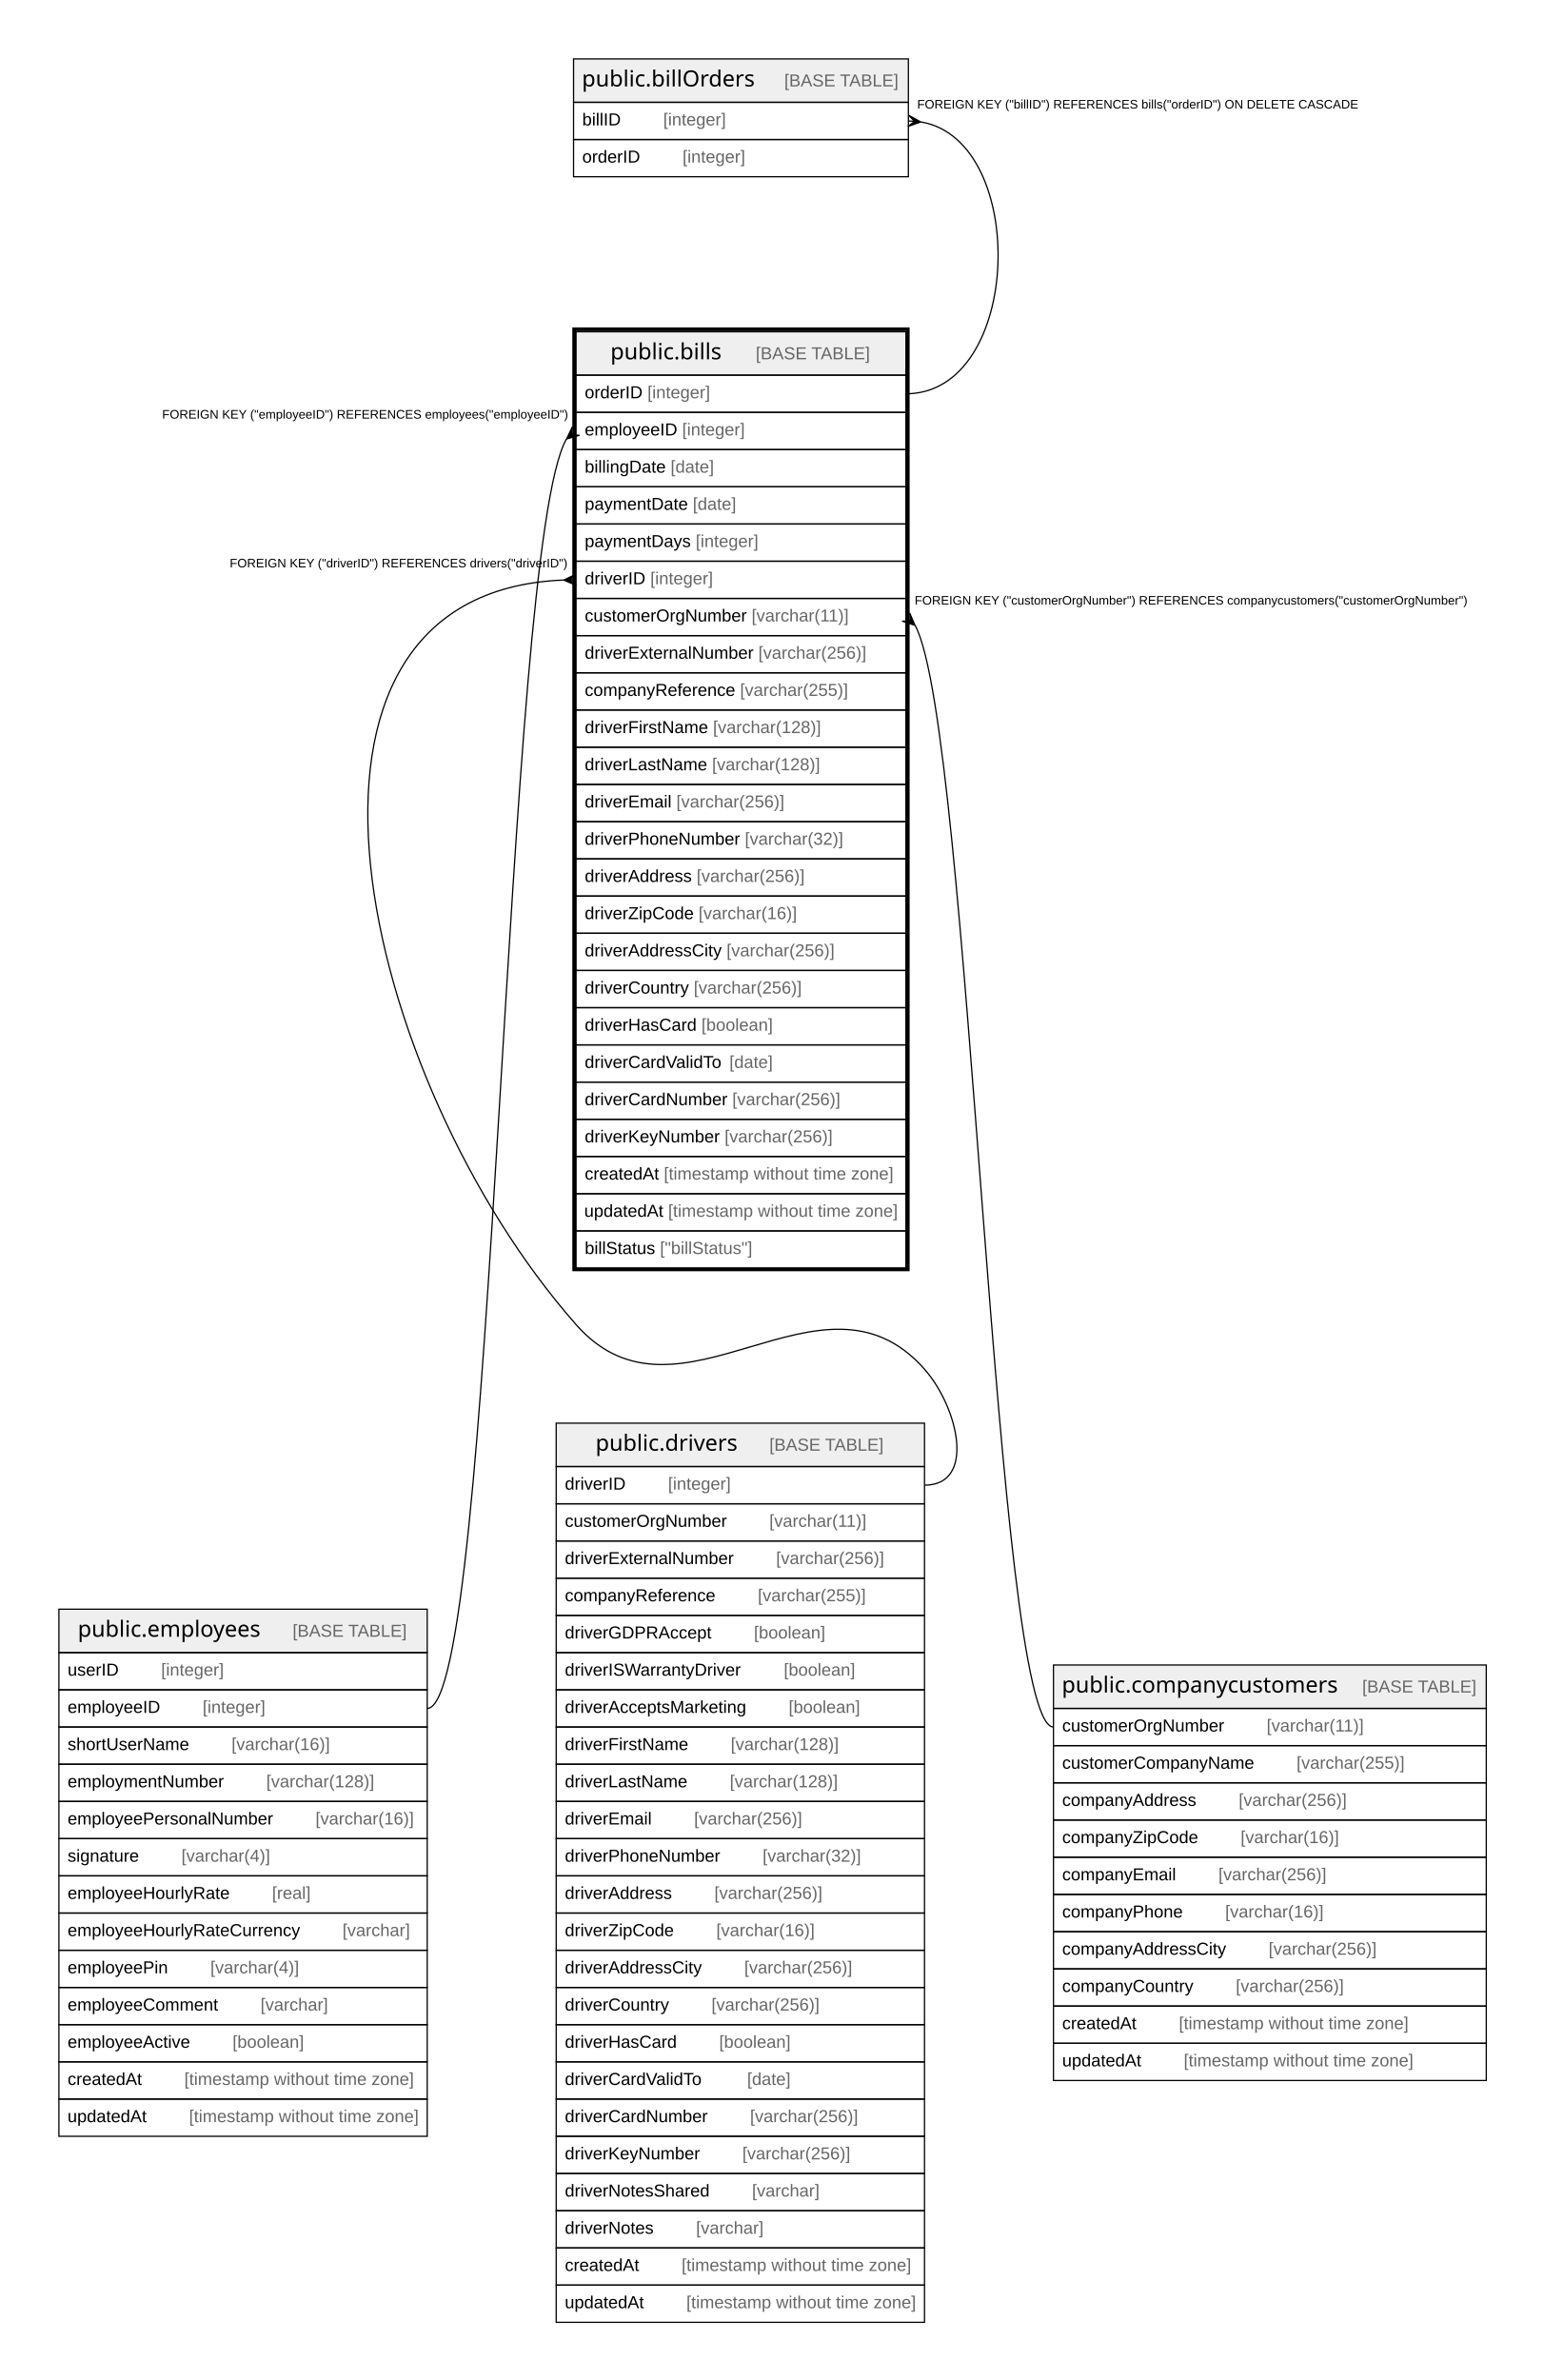
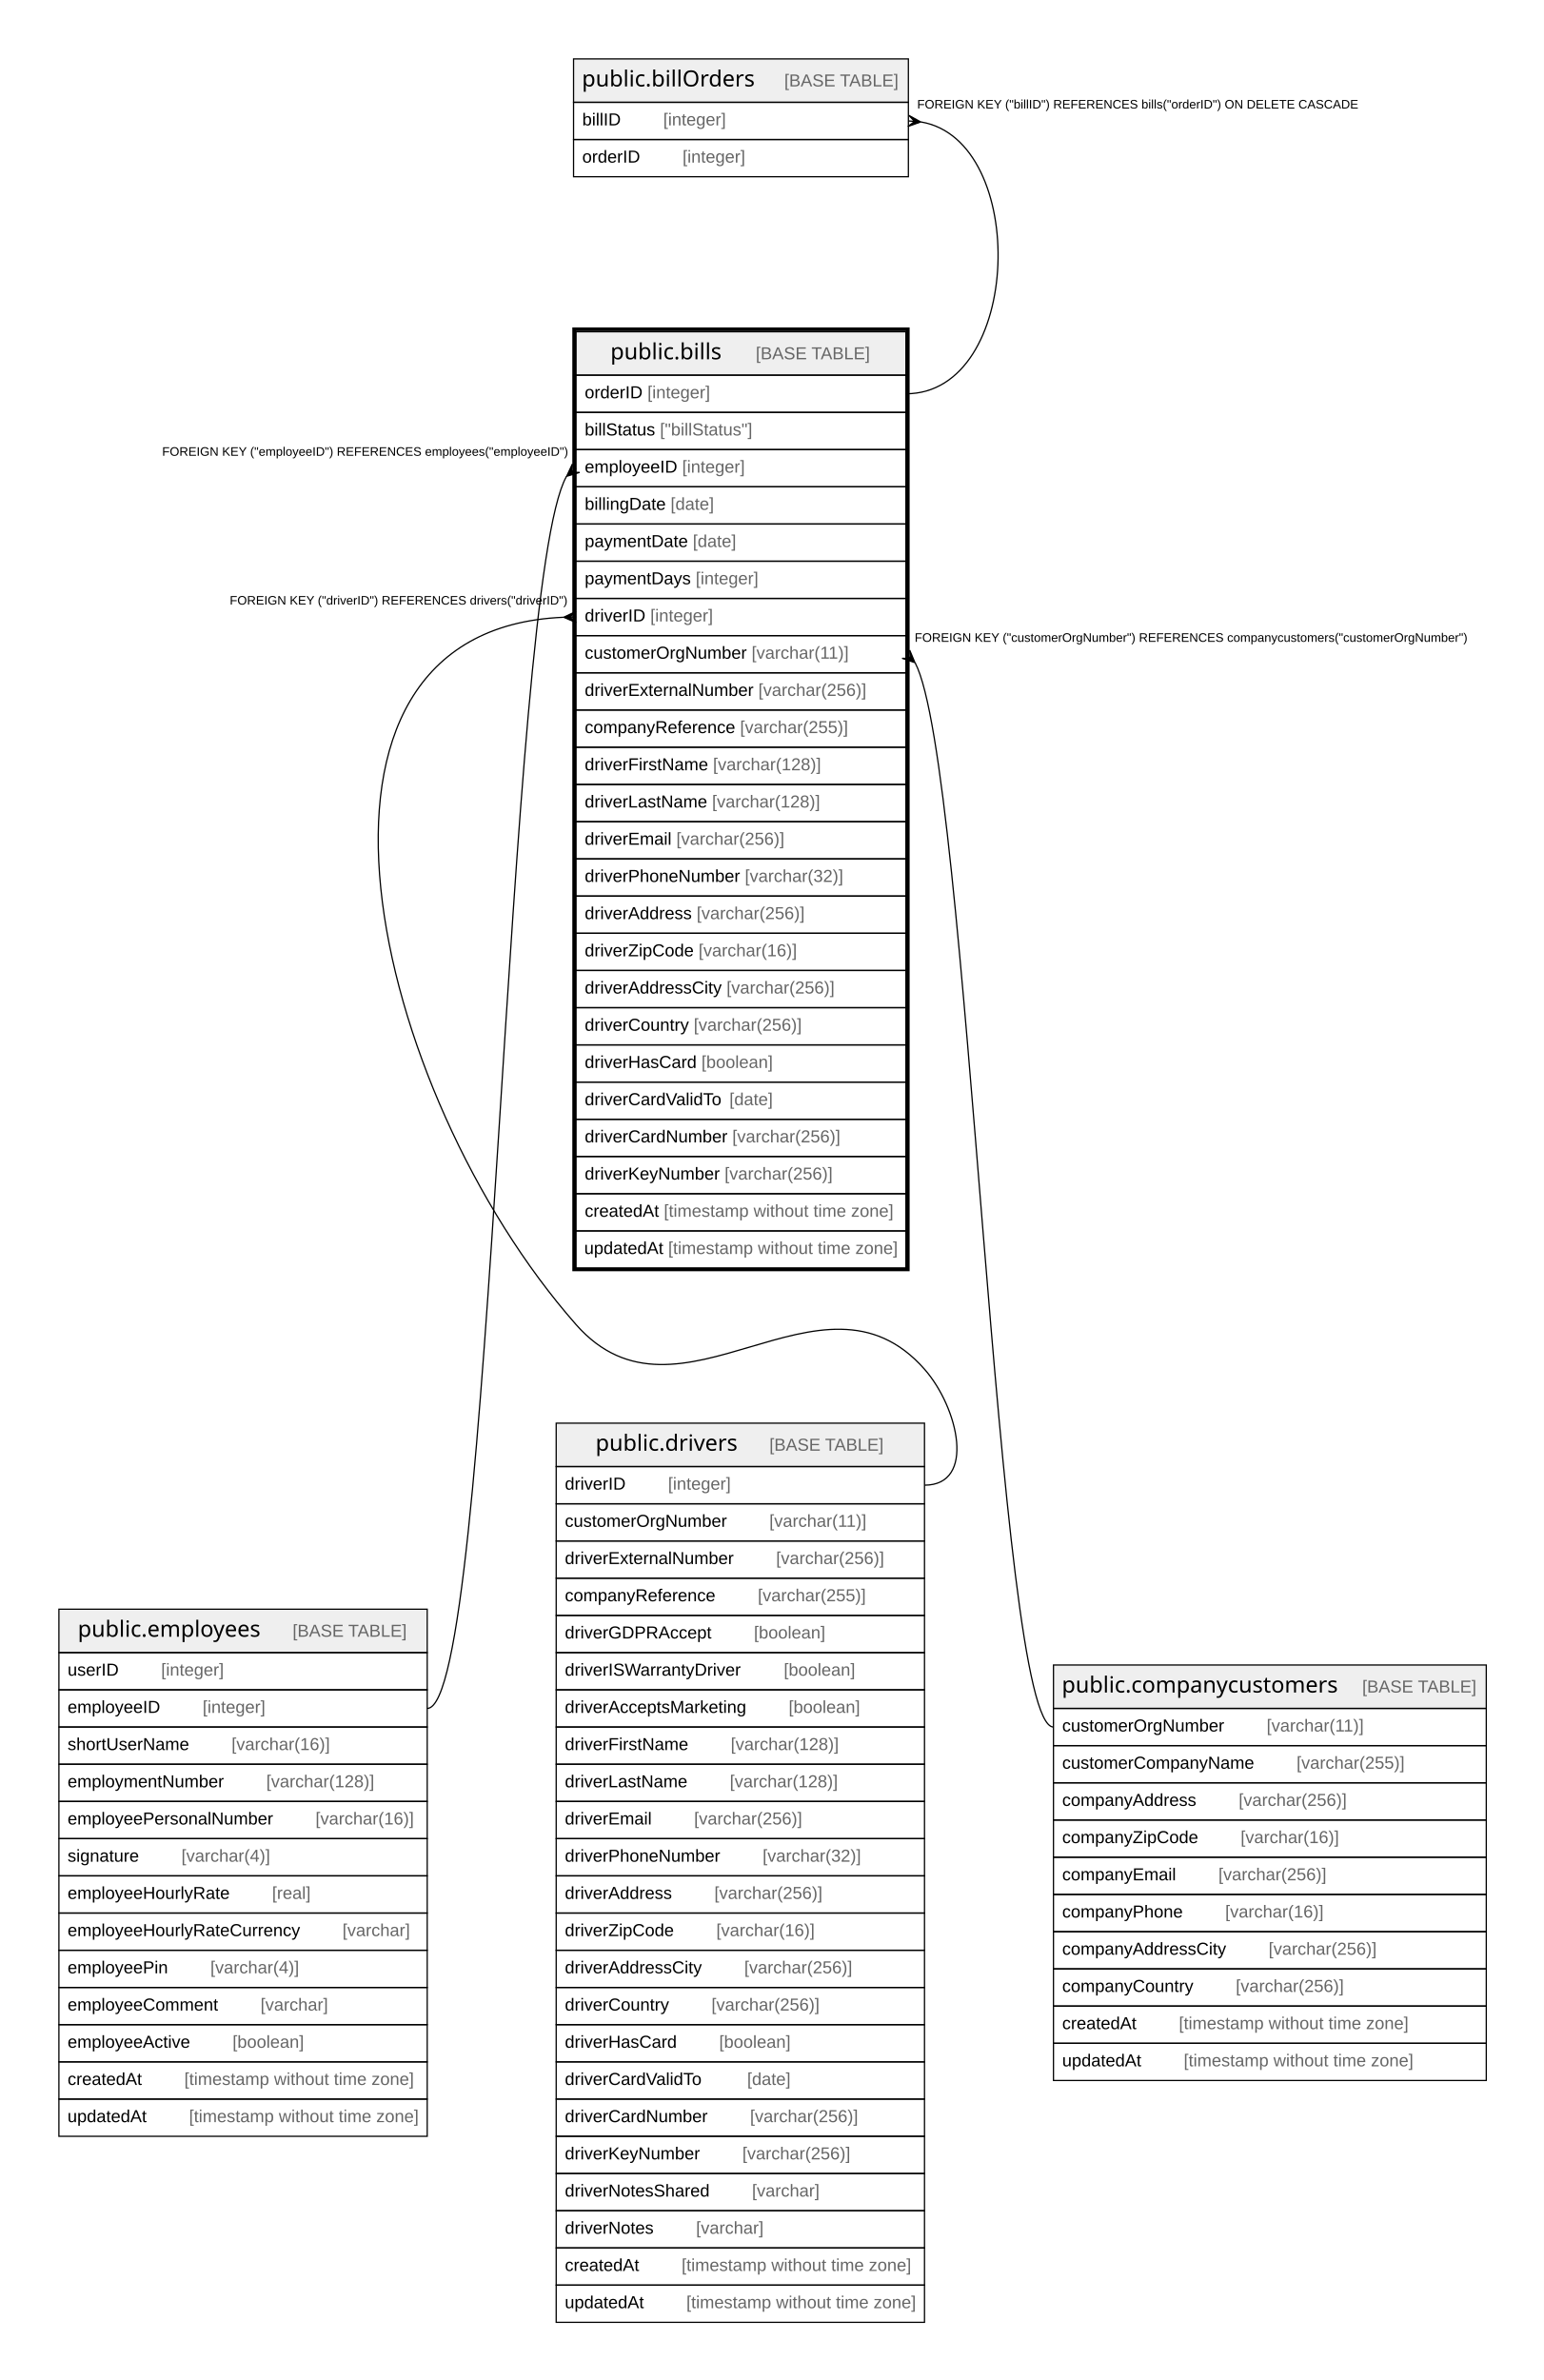
<svg xmlns="http://www.w3.org/2000/svg" width="1245pt" height="1919pt" viewBox="0.00 0.00 1245.00 1919.00">
  <g id="graph0" class="graph" transform="scale(1 1) rotate(0) translate(4 1915)">
    <polygon fill="#ffffff" stroke="transparent" points="-4,4 -4,-1915 1241,-1915 1241,4 -4,4" />
    <g id="node1" class="node">
      <polygon fill="#efefef" stroke="transparent" points="460.5,-1612.5 460.5,-1647.5 726.5,-1647.5 726.5,-1612.5 460.5,-1612.5" />
      <polygon fill="none" stroke="#000000" points="460.5,-1612.5 460.5,-1647.5 726.5,-1647.5 726.5,-1612.5 460.5,-1612.5" />
      <text text-anchor="start" x="488.217" y="-1625.3" font-family="Arial Bold" font-size="18.00" fill="#000000">public.bills</text>
      <text text-anchor="start" x="571.215" y="-1625.3" font-family="Arial" font-size="14.00" fill="#000000">    </text>
      <text text-anchor="start" x="605.42" y="-1625.3" font-family="Arial" font-size="14.00" fill="#666666">[BASE TABLE]</text>
      <polygon fill="none" stroke="#000000" points="460.5,-1582.5 460.5,-1612.5 726.5,-1612.5 726.5,-1582.5 460.5,-1582.5" />
      <text text-anchor="start" x="467.5" y="-1593.9" font-family="Arial" font-size="14.00" fill="#000000">orderID </text>
      <text text-anchor="start" x="518.057" y="-1593.9" font-family="Arial" font-size="14.00" fill="#666666">[integer]</text>
      <polygon fill="none" stroke="#000000" points="460.5,-1552.5 460.5,-1582.5 726.5,-1582.5 726.5,-1552.5 460.5,-1552.5" />
-       <text text-anchor="start" x="467.5" y="-1563.9" font-family="Arial" font-size="14.00" fill="#000000">employeeID </text>
-       <text text-anchor="start" x="546.068" y="-1563.9" font-family="Arial" font-size="14.00" fill="#666666">[integer]</text>
+       <text text-anchor="start" x="467.5" y="-1563.9" font-family="Arial" font-size="14.00" fill="#000000">billStatus </text>
+       <text text-anchor="start" x="528.176" y="-1563.9" font-family="Arial" font-size="14.00" fill="#666666">["billStatus"]</text>
      <polygon fill="none" stroke="#000000" points="460.5,-1522.5 460.5,-1552.5 726.5,-1552.5 726.5,-1522.5 460.5,-1522.5" />
-       <text text-anchor="start" x="467.5" y="-1533.9" font-family="Arial" font-size="14.00" fill="#000000">billingDate </text>
-       <text text-anchor="start" x="536.727" y="-1533.9" font-family="Arial" font-size="14.00" fill="#666666">[date]</text>
+       <text text-anchor="start" x="467.5" y="-1533.9" font-family="Arial" font-size="14.00" fill="#000000">employeeID </text>
+       <text text-anchor="start" x="546.068" y="-1533.9" font-family="Arial" font-size="14.00" fill="#666666">[integer]</text>
      <polygon fill="none" stroke="#000000" points="460.5,-1492.5 460.5,-1522.5 726.5,-1522.5 726.5,-1492.5 460.5,-1492.5" />
-       <text text-anchor="start" x="467.5" y="-1503.9" font-family="Arial" font-size="14.00" fill="#000000">paymentDate </text>
-       <text text-anchor="start" x="554.635" y="-1503.9" font-family="Arial" font-size="14.00" fill="#666666">[date]</text>
+       <text text-anchor="start" x="467.5" y="-1503.9" font-family="Arial" font-size="14.00" fill="#000000">billingDate </text>
+       <text text-anchor="start" x="536.727" y="-1503.9" font-family="Arial" font-size="14.00" fill="#666666">[date]</text>
      <polygon fill="none" stroke="#000000" points="460.5,-1462.5 460.5,-1492.5 726.5,-1492.5 726.5,-1462.5 460.5,-1462.5" />
-       <text text-anchor="start" x="467.5" y="-1473.9" font-family="Arial" font-size="14.00" fill="#000000">paymentDays </text>
-       <text text-anchor="start" x="556.961" y="-1473.9" font-family="Arial" font-size="14.00" fill="#666666">[integer]</text>
+       <text text-anchor="start" x="467.5" y="-1473.9" font-family="Arial" font-size="14.00" fill="#000000">paymentDate </text>
+       <text text-anchor="start" x="554.635" y="-1473.9" font-family="Arial" font-size="14.00" fill="#666666">[date]</text>
      <polygon fill="none" stroke="#000000" points="460.5,-1432.5 460.5,-1462.5 726.5,-1462.5 726.5,-1432.5 460.5,-1432.5" />
-       <text text-anchor="start" x="467.5" y="-1443.9" font-family="Arial" font-size="14.00" fill="#000000">driverID </text>
-       <text text-anchor="start" x="520.381" y="-1443.9" font-family="Arial" font-size="14.00" fill="#666666">[integer]</text>
+       <text text-anchor="start" x="467.5" y="-1443.9" font-family="Arial" font-size="14.00" fill="#000000">paymentDays </text>
+       <text text-anchor="start" x="556.961" y="-1443.9" font-family="Arial" font-size="14.00" fill="#666666">[integer]</text>
      <polygon fill="none" stroke="#000000" points="460.5,-1402.5 460.5,-1432.5 726.5,-1432.5 726.5,-1402.5 460.5,-1402.5" />
-       <text text-anchor="start" x="467.5" y="-1413.9" font-family="Arial" font-size="14.00" fill="#000000">customerOrgNumber </text>
-       <text text-anchor="start" x="602.06" y="-1413.9" font-family="Arial" font-size="14.00" fill="#666666">[varchar(11)]</text>
+       <text text-anchor="start" x="467.5" y="-1413.9" font-family="Arial" font-size="14.00" fill="#000000">driverID </text>
+       <text text-anchor="start" x="520.381" y="-1413.9" font-family="Arial" font-size="14.00" fill="#666666">[integer]</text>
      <polygon fill="none" stroke="#000000" points="460.5,-1372.5 460.5,-1402.5 726.5,-1402.5 726.5,-1372.5 460.5,-1372.5" />
-       <text text-anchor="start" x="467.5" y="-1383.9" font-family="Arial" font-size="14.00" fill="#000000">driverExternalNumber </text>
-       <text text-anchor="start" x="607.501" y="-1383.9" font-family="Arial" font-size="14.00" fill="#666666">[varchar(256)]</text>
+       <text text-anchor="start" x="467.5" y="-1383.9" font-family="Arial" font-size="14.00" fill="#000000">customerOrgNumber </text>
+       <text text-anchor="start" x="602.06" y="-1383.9" font-family="Arial" font-size="14.00" fill="#666666">[varchar(11)]</text>
      <polygon fill="none" stroke="#000000" points="460.5,-1342.5 460.5,-1372.5 726.5,-1372.5 726.5,-1342.5 460.5,-1342.5" />
-       <text text-anchor="start" x="467.5" y="-1353.9" font-family="Arial" font-size="14.00" fill="#000000">companyReference </text>
-       <text text-anchor="start" x="592.752" y="-1353.9" font-family="Arial" font-size="14.00" fill="#666666">[varchar(255)]</text>
+       <text text-anchor="start" x="467.5" y="-1353.9" font-family="Arial" font-size="14.00" fill="#000000">driverExternalNumber </text>
+       <text text-anchor="start" x="607.501" y="-1353.9" font-family="Arial" font-size="14.00" fill="#666666">[varchar(256)]</text>
      <polygon fill="none" stroke="#000000" points="460.5,-1312.5 460.5,-1342.5 726.5,-1342.5 726.5,-1312.5 460.5,-1312.5" />
-       <text text-anchor="start" x="467.5" y="-1323.9" font-family="Arial" font-size="14.00" fill="#000000">driverFirstName </text>
-       <text text-anchor="start" x="570.926" y="-1323.9" font-family="Arial" font-size="14.00" fill="#666666">[varchar(128)]</text>
+       <text text-anchor="start" x="467.5" y="-1323.9" font-family="Arial" font-size="14.00" fill="#000000">companyReference </text>
+       <text text-anchor="start" x="592.752" y="-1323.9" font-family="Arial" font-size="14.00" fill="#666666">[varchar(255)]</text>
      <polygon fill="none" stroke="#000000" points="460.5,-1282.5 460.5,-1312.5 726.5,-1312.5 726.5,-1282.5 460.5,-1282.5" />
-       <text text-anchor="start" x="467.5" y="-1293.9" font-family="Arial" font-size="14.00" fill="#000000">driverLastName </text>
-       <text text-anchor="start" x="570.172" y="-1293.9" font-family="Arial" font-size="14.00" fill="#666666">[varchar(128)]</text>
+       <text text-anchor="start" x="467.5" y="-1293.9" font-family="Arial" font-size="14.00" fill="#000000">driverFirstName </text>
+       <text text-anchor="start" x="570.926" y="-1293.9" font-family="Arial" font-size="14.00" fill="#666666">[varchar(128)]</text>
      <polygon fill="none" stroke="#000000" points="460.5,-1252.5 460.5,-1282.5 726.5,-1282.5 726.5,-1252.5 460.5,-1252.5" />
-       <text text-anchor="start" x="467.5" y="-1263.9" font-family="Arial" font-size="14.00" fill="#000000">driverEmail </text>
-       <text text-anchor="start" x="541.377" y="-1263.9" font-family="Arial" font-size="14.00" fill="#666666">[varchar(256)]</text>
+       <text text-anchor="start" x="467.5" y="-1263.9" font-family="Arial" font-size="14.00" fill="#000000">driverLastName </text>
+       <text text-anchor="start" x="570.172" y="-1263.9" font-family="Arial" font-size="14.00" fill="#666666">[varchar(128)]</text>
      <polygon fill="none" stroke="#000000" points="460.5,-1222.5 460.5,-1252.5 726.5,-1252.5 726.5,-1222.5 460.5,-1222.5" />
-       <text text-anchor="start" x="467.5" y="-1233.9" font-family="Arial" font-size="14.00" fill="#000000">driverPhoneNumber </text>
-       <text text-anchor="start" x="596.626" y="-1233.9" font-family="Arial" font-size="14.00" fill="#666666">[varchar(32)]</text>
+       <text text-anchor="start" x="467.5" y="-1233.9" font-family="Arial" font-size="14.00" fill="#000000">driverEmail </text>
+       <text text-anchor="start" x="541.377" y="-1233.9" font-family="Arial" font-size="14.00" fill="#666666">[varchar(256)]</text>
      <polygon fill="none" stroke="#000000" points="460.5,-1192.5 460.5,-1222.5 726.5,-1222.5 726.5,-1192.5 460.5,-1192.5" />
-       <text text-anchor="start" x="467.5" y="-1203.9" font-family="Arial" font-size="14.00" fill="#000000">driverAddress </text>
-       <text text-anchor="start" x="557.729" y="-1203.9" font-family="Arial" font-size="14.00" fill="#666666">[varchar(256)]</text>
+       <text text-anchor="start" x="467.5" y="-1203.9" font-family="Arial" font-size="14.00" fill="#000000">driverPhoneNumber </text>
+       <text text-anchor="start" x="596.626" y="-1203.9" font-family="Arial" font-size="14.00" fill="#666666">[varchar(32)]</text>
      <polygon fill="none" stroke="#000000" points="460.5,-1162.5 460.5,-1192.5 726.5,-1192.5 726.5,-1162.5 460.5,-1162.5" />
-       <text text-anchor="start" x="467.5" y="-1173.9" font-family="Arial" font-size="14.00" fill="#000000">driverZipCode </text>
-       <text text-anchor="start" x="559.28" y="-1173.9" font-family="Arial" font-size="14.00" fill="#666666">[varchar(16)]</text>
+       <text text-anchor="start" x="467.5" y="-1173.9" font-family="Arial" font-size="14.00" fill="#000000">driverAddress </text>
+       <text text-anchor="start" x="557.729" y="-1173.9" font-family="Arial" font-size="14.00" fill="#666666">[varchar(256)]</text>
      <polygon fill="none" stroke="#000000" points="460.5,-1132.5 460.5,-1162.5 726.5,-1162.5 726.5,-1132.5 460.5,-1132.5" />
-       <text text-anchor="start" x="467.5" y="-1143.9" font-family="Arial" font-size="14.00" fill="#000000">driverAddressCity </text>
-       <text text-anchor="start" x="581.832" y="-1143.9" font-family="Arial" font-size="14.00" fill="#666666">[varchar(256)]</text>
+       <text text-anchor="start" x="467.5" y="-1143.9" font-family="Arial" font-size="14.00" fill="#000000">driverZipCode </text>
+       <text text-anchor="start" x="559.28" y="-1143.9" font-family="Arial" font-size="14.00" fill="#666666">[varchar(16)]</text>
      <polygon fill="none" stroke="#000000" points="460.5,-1102.5 460.5,-1132.5 726.5,-1132.5 726.5,-1102.5 460.5,-1102.5" />
-       <text text-anchor="start" x="467.5" y="-1113.9" font-family="Arial" font-size="14.00" fill="#000000">driverCountry </text>
-       <text text-anchor="start" x="555.389" y="-1113.9" font-family="Arial" font-size="14.00" fill="#666666">[varchar(256)]</text>
+       <text text-anchor="start" x="467.5" y="-1113.9" font-family="Arial" font-size="14.00" fill="#000000">driverAddressCity </text>
+       <text text-anchor="start" x="581.832" y="-1113.9" font-family="Arial" font-size="14.00" fill="#666666">[varchar(256)]</text>
      <polygon fill="none" stroke="#000000" points="460.5,-1072.5 460.5,-1102.5 726.5,-1102.5 726.5,-1072.5 460.5,-1072.5" />
-       <text text-anchor="start" x="467.5" y="-1083.9" font-family="Arial" font-size="14.00" fill="#000000">driverHasCard </text>
-       <text text-anchor="start" x="561.605" y="-1083.9" font-family="Arial" font-size="14.00" fill="#666666">[boolean]</text>
+       <text text-anchor="start" x="467.5" y="-1083.9" font-family="Arial" font-size="14.00" fill="#000000">driverCountry </text>
+       <text text-anchor="start" x="555.389" y="-1083.9" font-family="Arial" font-size="14.00" fill="#666666">[varchar(256)]</text>
      <polygon fill="none" stroke="#000000" points="460.5,-1042.5 460.5,-1072.5 726.5,-1072.5 726.5,-1042.5 460.5,-1042.5" />
-       <text text-anchor="start" x="467.5" y="-1053.9" font-family="Arial" font-size="14.00" fill="#000000">driverCardValidTo </text>
-       <text text-anchor="start" x="584.166" y="-1053.9" font-family="Arial" font-size="14.00" fill="#666666">[date]</text>
+       <text text-anchor="start" x="467.5" y="-1053.9" font-family="Arial" font-size="14.00" fill="#000000">driverHasCard </text>
+       <text text-anchor="start" x="561.605" y="-1053.9" font-family="Arial" font-size="14.00" fill="#666666">[boolean]</text>
      <polygon fill="none" stroke="#000000" points="460.5,-1012.5 460.5,-1042.5 726.5,-1042.5 726.5,-1012.5 460.5,-1012.5" />
-       <text text-anchor="start" x="467.5" y="-1023.9" font-family="Arial" font-size="14.00" fill="#000000">driverCardNumber </text>
-       <text text-anchor="start" x="586.492" y="-1023.9" font-family="Arial" font-size="14.00" fill="#666666">[varchar(256)]</text>
+       <text text-anchor="start" x="467.5" y="-1023.9" font-family="Arial" font-size="14.00" fill="#000000">driverCardValidTo </text>
+       <text text-anchor="start" x="584.166" y="-1023.9" font-family="Arial" font-size="14.00" fill="#666666">[date]</text>
      <polygon fill="none" stroke="#000000" points="460.5,-982.5 460.5,-1012.5 726.5,-1012.5 726.5,-982.5 460.5,-982.5" />
-       <text text-anchor="start" x="467.5" y="-993.9" font-family="Arial" font-size="14.00" fill="#000000">driverKeyNumber </text>
-       <text text-anchor="start" x="580.278" y="-993.9" font-family="Arial" font-size="14.00" fill="#666666">[varchar(256)]</text>
+       <text text-anchor="start" x="467.5" y="-993.9" font-family="Arial" font-size="14.00" fill="#000000">driverCardNumber </text>
+       <text text-anchor="start" x="586.492" y="-993.9" font-family="Arial" font-size="14.00" fill="#666666">[varchar(256)]</text>
      <polygon fill="none" stroke="#000000" points="460.5,-952.5 460.5,-982.5 726.5,-982.5 726.5,-952.5 460.5,-952.5" />
-       <text text-anchor="start" x="467.5" y="-963.9" font-family="Arial" font-size="14.00" fill="#000000">createdAt </text>
-       <text text-anchor="start" x="531.299" y="-963.9" font-family="Arial" font-size="14.00" fill="#666666">[timestamp without time zone]</text>
+       <text text-anchor="start" x="467.5" y="-963.9" font-family="Arial" font-size="14.00" fill="#000000">driverKeyNumber </text>
+       <text text-anchor="start" x="580.278" y="-963.9" font-family="Arial" font-size="14.00" fill="#666666">[varchar(256)]</text>
      <polygon fill="none" stroke="#000000" points="460.5,-922.5 460.5,-952.5 726.5,-952.5 726.5,-922.5 460.5,-922.5" />
-       <text text-anchor="start" x="467.078" y="-933.9" font-family="Arial" font-size="14.00" fill="#000000">updatedAt </text>
-       <text text-anchor="start" x="534.782" y="-933.9" font-family="Arial" font-size="14.00" fill="#666666">[timestamp without time zone]</text>
+       <text text-anchor="start" x="467.5" y="-933.9" font-family="Arial" font-size="14.00" fill="#000000">createdAt </text>
+       <text text-anchor="start" x="531.299" y="-933.9" font-family="Arial" font-size="14.00" fill="#666666">[timestamp without time zone]</text>
      <polygon fill="none" stroke="#000000" points="460.5,-892.5 460.5,-922.5 726.5,-922.5 726.5,-892.5 460.5,-892.5" />
-       <text text-anchor="start" x="467.5" y="-903.9" font-family="Arial" font-size="14.00" fill="#000000">billStatus </text>
-       <text text-anchor="start" x="528.176" y="-903.9" font-family="Arial" font-size="14.00" fill="#666666">["billStatus"]</text>
+       <text text-anchor="start" x="467.078" y="-903.9" font-family="Arial" font-size="14.00" fill="#000000">updatedAt </text>
+       <text text-anchor="start" x="534.782" y="-903.9" font-family="Arial" font-size="14.00" fill="#666666">[timestamp without time zone]</text>
      <polygon fill="none" stroke="#000000" stroke-width="3" points="459,-891.5 459,-1649.5 728,-1649.5 728,-891.5 459,-891.5" />
    </g>
    <g id="node3" class="node">
      <polygon fill="#efefef" stroke="transparent" points="43.5,-582.5 43.5,-617.5 340.5,-617.5 340.5,-582.5 43.5,-582.5" />
      <polygon fill="none" stroke="#000000" points="43.5,-582.5 43.5,-617.5 340.5,-617.5 340.5,-582.5 43.5,-582.5" />
      <text text-anchor="start" x="58.703" y="-595.3" font-family="Arial Bold" font-size="18.00" fill="#000000">public.employees</text>
      <text text-anchor="start" x="197.729" y="-595.3" font-family="Arial" font-size="14.00" fill="#000000">    </text>
      <text text-anchor="start" x="231.934" y="-595.3" font-family="Arial" font-size="14.00" fill="#666666">[BASE TABLE]</text>
      <polygon fill="none" stroke="#000000" points="43.5,-552.5 43.5,-582.5 340.5,-582.5 340.5,-552.5 43.5,-552.5" />
      <text text-anchor="start" x="50.5" y="-563.9" font-family="Arial" font-size="14.00" fill="#000000">userID    </text>
      <text text-anchor="start" x="125.928" y="-563.9" font-family="Arial" font-size="14.00" fill="#666666">[integer]</text>
      <polygon fill="none" stroke="#000000" points="43.5,-522.5 43.5,-552.5 340.5,-552.5 340.5,-522.5 43.5,-522.5" />
      <text text-anchor="start" x="50.5" y="-533.9" font-family="Arial" font-size="14.00" fill="#000000">employeeID    </text>
      <text text-anchor="start" x="159.382" y="-533.9" font-family="Arial" font-size="14.00" fill="#666666">[integer]</text>
      <polygon fill="none" stroke="#000000" points="43.5,-492.5 43.5,-522.5 340.5,-522.5 340.5,-492.5 43.5,-492.5" />
      <text text-anchor="start" x="50.5" y="-503.9" font-family="Arial" font-size="14.00" fill="#000000">shortUserName    </text>
      <text text-anchor="start" x="182.703" y="-503.9" font-family="Arial" font-size="14.00" fill="#666666">[varchar(16)]</text>
      <polygon fill="none" stroke="#000000" points="43.5,-462.5 43.5,-492.5 340.5,-492.5 340.5,-462.5 43.5,-462.5" />
      <text text-anchor="start" x="50.5" y="-473.9" font-family="Arial" font-size="14.00" fill="#000000">employmentNumber    </text>
      <text text-anchor="start" x="210.712" y="-473.9" font-family="Arial" font-size="14.00" fill="#666666">[varchar(128)]</text>
      <polygon fill="none" stroke="#000000" points="43.5,-432.5 43.5,-462.5 340.5,-462.5 340.5,-432.5 43.5,-432.5" />
      <text text-anchor="start" x="50.5" y="-443.9" font-family="Arial" font-size="14.00" fill="#000000">employeePersonalNumber    </text>
      <text text-anchor="start" x="250.395" y="-443.9" font-family="Arial" font-size="14.00" fill="#666666">[varchar(16)]</text>
      <polygon fill="none" stroke="#000000" points="43.5,-402.5 43.5,-432.5 340.5,-432.5 340.5,-402.5 43.5,-402.5" />
      <text text-anchor="start" x="50.5" y="-413.9" font-family="Arial" font-size="14.00" fill="#000000">signature    </text>
      <text text-anchor="start" x="142.276" y="-413.9" font-family="Arial" font-size="14.00" fill="#666666">[varchar(4)]</text>
      <polygon fill="none" stroke="#000000" points="43.5,-372.5 43.5,-402.5 340.5,-402.5 340.5,-372.5 43.5,-372.5" />
      <text text-anchor="start" x="50.5" y="-383.9" font-family="Arial" font-size="14.00" fill="#000000">employeeHourlyRate    </text>
      <text text-anchor="start" x="215.386" y="-383.9" font-family="Arial" font-size="14.00" fill="#666666">[real]</text>
      <polygon fill="none" stroke="#000000" points="43.5,-342.5 43.5,-372.5 340.5,-372.5 340.5,-342.5 43.5,-342.5" />
      <text text-anchor="start" x="50.5" y="-353.9" font-family="Arial" font-size="14.00" fill="#000000">employeeHourlyRateCurrency    </text>
      <text text-anchor="start" x="272.162" y="-353.9" font-family="Arial" font-size="14.00" fill="#666666">[varchar]</text>
      <polygon fill="none" stroke="#000000" points="43.5,-312.5 43.5,-342.5 340.5,-342.5 340.5,-312.5 43.5,-312.5" />
      <text text-anchor="start" x="50.5" y="-323.9" font-family="Arial" font-size="14.00" fill="#000000">employeePin    </text>
      <text text-anchor="start" x="165.611" y="-323.9" font-family="Arial" font-size="14.00" fill="#666666">[varchar(4)]</text>
      <polygon fill="none" stroke="#000000" points="43.5,-282.5 43.5,-312.5 340.5,-312.5 340.5,-282.5 43.5,-282.5" />
      <text text-anchor="start" x="50.5" y="-293.9" font-family="Arial" font-size="14.00" fill="#000000">employeeComment    </text>
      <text text-anchor="start" x="206.051" y="-293.9" font-family="Arial" font-size="14.00" fill="#666666">[varchar]</text>
      <polygon fill="none" stroke="#000000" points="43.5,-252.5 43.5,-282.5 340.5,-282.5 340.5,-252.5 43.5,-252.5" />
      <text text-anchor="start" x="50.5" y="-263.9" font-family="Arial" font-size="14.00" fill="#000000">employeeActive    </text>
      <text text-anchor="start" x="183.501" y="-263.9" font-family="Arial" font-size="14.00" fill="#666666">[boolean]</text>
      <polygon fill="none" stroke="#000000" points="43.5,-222.5 43.5,-252.5 340.5,-252.5 340.5,-222.5 43.5,-222.5" />
      <text text-anchor="start" x="50.5" y="-233.9" font-family="Arial" font-size="14.00" fill="#000000">createdAt    </text>
      <text text-anchor="start" x="144.614" y="-233.9" font-family="Arial" font-size="14.00" fill="#666666">[timestamp without time zone]</text>
      <polygon fill="none" stroke="#000000" points="43.5,-192.5 43.5,-222.5 340.5,-222.5 340.5,-192.5 43.5,-192.5" />
      <text text-anchor="start" x="50.421" y="-203.9" font-family="Arial" font-size="14.00" fill="#000000">updatedAt    </text>
      <text text-anchor="start" x="148.439" y="-203.9" font-family="Arial" font-size="14.00" fill="#666666">[timestamp without time zone]</text>
    </g>
    <g id="edge2" class="edge">
-       <path fill="none" stroke="#000000" d="M452.736,-1560.923C402.326,-1473.201 395.409,-537.5 340.5,-537.5" />
-       <polygon fill="#000000" stroke="#000000" points="452.87,-1561.036 457.591,-1570.934 456.685,-1564.268 460.5,-1567.5 460.5,-1567.5 460.5,-1567.5 456.685,-1564.268 463.409,-1564.066 452.87,-1561.036 452.87,-1561.036" />
-       <text text-anchor="start" x="126.728" y="-1577.5" font-family="Arial" font-size="10.00" fill="#000000">FOREIGN KEY ("employeeID") REFERENCES employees("employeeID")</text>
+       <path fill="none" stroke="#000000" d="M452.786,-1530.85C403.662,-1444.087 393.777,-537.5 340.5,-537.5" />
+       <polygon fill="#000000" stroke="#000000" points="452.926,-1530.971 457.562,-1540.908 456.713,-1534.235 460.5,-1537.5 460.5,-1537.5 460.5,-1537.5 456.713,-1534.235 463.438,-1534.092 452.926,-1530.971 452.926,-1530.971" />
+       <text text-anchor="start" x="126.728" y="-1547.5" font-family="Arial" font-size="10.00" fill="#000000">FOREIGN KEY ("employeeID") REFERENCES employees("employeeID")</text>
    </g>
    <g id="node4" class="node">
      <polygon fill="#efefef" stroke="transparent" points="444.5,-732.5 444.5,-767.5 741.5,-767.5 741.5,-732.5 444.5,-732.5" />
      <polygon fill="none" stroke="#000000" points="444.5,-732.5 444.5,-767.5 741.5,-767.5 741.5,-732.5 444.5,-732.5" />
      <text text-anchor="start" x="476.216" y="-745.3" font-family="Arial Bold" font-size="18.00" fill="#000000">public.drivers</text>
      <text text-anchor="start" x="582.216" y="-745.3" font-family="Arial" font-size="14.00" fill="#000000">    </text>
      <text text-anchor="start" x="616.421" y="-745.3" font-family="Arial" font-size="14.00" fill="#666666">[BASE TABLE]</text>
      <polygon fill="none" stroke="#000000" points="444.5,-702.5 444.5,-732.5 741.5,-732.5 741.5,-702.5 444.5,-702.5" />
      <text text-anchor="start" x="451.5" y="-713.9" font-family="Arial" font-size="14.00" fill="#000000">driverID    </text>
      <text text-anchor="start" x="534.695" y="-713.9" font-family="Arial" font-size="14.00" fill="#666666">[integer]</text>
      <polygon fill="none" stroke="#000000" points="444.5,-672.5 444.5,-702.5 741.5,-702.5 741.5,-672.5 444.5,-672.5" />
      <text text-anchor="start" x="451.5" y="-683.9" font-family="Arial" font-size="14.00" fill="#000000">customerOrgNumber    </text>
      <text text-anchor="start" x="616.374" y="-683.9" font-family="Arial" font-size="14.00" fill="#666666">[varchar(11)]</text>
      <polygon fill="none" stroke="#000000" points="444.5,-642.5 444.5,-672.5 741.5,-672.5 741.5,-642.5 444.5,-642.5" />
      <text text-anchor="start" x="451.5" y="-653.9" font-family="Arial" font-size="14.00" fill="#000000">driverExternalNumber    </text>
      <text text-anchor="start" x="621.816" y="-653.9" font-family="Arial" font-size="14.00" fill="#666666">[varchar(256)]</text>
      <polygon fill="none" stroke="#000000" points="444.5,-612.5 444.5,-642.5 741.5,-642.5 741.5,-612.5 444.5,-612.5" />
      <text text-anchor="start" x="451.5" y="-623.9" font-family="Arial" font-size="14.00" fill="#000000">companyReference    </text>
      <text text-anchor="start" x="607.067" y="-623.9" font-family="Arial" font-size="14.00" fill="#666666">[varchar(255)]</text>
      <polygon fill="none" stroke="#000000" points="444.5,-582.5 444.5,-612.5 741.5,-612.5 741.5,-582.5 444.5,-582.5" />
      <text text-anchor="start" x="451.5" y="-593.9" font-family="Arial" font-size="14.00" fill="#000000">driverGDPRAccept    </text>
      <text text-anchor="start" x="603.931" y="-593.9" font-family="Arial" font-size="14.00" fill="#666666">[boolean]</text>
      <polygon fill="none" stroke="#000000" points="444.5,-552.5 444.5,-582.5 741.5,-582.5 741.5,-552.5 444.5,-552.5" />
      <text text-anchor="start" x="451.5" y="-563.9" font-family="Arial" font-size="14.00" fill="#000000">driverISWarrantyDriver    </text>
      <text text-anchor="start" x="628.016" y="-563.9" font-family="Arial" font-size="14.00" fill="#666666">[boolean]</text>
      <polygon fill="none" stroke="#000000" points="444.5,-522.5 444.5,-552.5 741.5,-552.5 741.5,-522.5 444.5,-522.5" />
      <text text-anchor="start" x="451.5" y="-533.9" font-family="Arial" font-size="14.00" fill="#000000">driverAcceptsMarketing    </text>
      <text text-anchor="start" x="631.939" y="-533.9" font-family="Arial" font-size="14.00" fill="#666666">[boolean]</text>
      <polygon fill="none" stroke="#000000" points="444.5,-492.5 444.5,-522.5 741.5,-522.5 741.5,-492.5 444.5,-492.5" />
      <text text-anchor="start" x="451.5" y="-503.9" font-family="Arial" font-size="14.00" fill="#000000">driverFirstName    </text>
      <text text-anchor="start" x="585.241" y="-503.9" font-family="Arial" font-size="14.00" fill="#666666">[varchar(128)]</text>
      <polygon fill="none" stroke="#000000" points="444.5,-462.5 444.5,-492.5 741.5,-492.5 741.5,-462.5 444.5,-462.5" />
      <text text-anchor="start" x="451.5" y="-473.9" font-family="Arial" font-size="14.00" fill="#000000">driverLastName    </text>
      <text text-anchor="start" x="584.486" y="-473.9" font-family="Arial" font-size="14.00" fill="#666666">[varchar(128)]</text>
      <polygon fill="none" stroke="#000000" points="444.5,-432.5 444.5,-462.5 741.5,-462.5 741.5,-432.5 444.5,-432.5" />
      <text text-anchor="start" x="451.5" y="-443.9" font-family="Arial" font-size="14.00" fill="#000000">driverEmail    </text>
      <text text-anchor="start" x="555.691" y="-443.9" font-family="Arial" font-size="14.00" fill="#666666">[varchar(256)]</text>
      <polygon fill="none" stroke="#000000" points="444.5,-402.5 444.5,-432.5 741.5,-432.5 741.5,-402.5 444.5,-402.5" />
      <text text-anchor="start" x="451.5" y="-413.9" font-family="Arial" font-size="14.00" fill="#000000">driverPhoneNumber    </text>
      <text text-anchor="start" x="610.94" y="-413.9" font-family="Arial" font-size="14.00" fill="#666666">[varchar(32)]</text>
      <polygon fill="none" stroke="#000000" points="444.5,-372.5 444.5,-402.5 741.5,-402.5 741.5,-372.5 444.5,-372.5" />
      <text text-anchor="start" x="451.5" y="-383.9" font-family="Arial" font-size="14.00" fill="#000000">driverAddress    </text>
      <text text-anchor="start" x="572.043" y="-383.9" font-family="Arial" font-size="14.00" fill="#666666">[varchar(256)]</text>
      <polygon fill="none" stroke="#000000" points="444.5,-342.5 444.5,-372.5 741.5,-372.5 741.5,-342.5 444.5,-342.5" />
      <text text-anchor="start" x="451.5" y="-353.9" font-family="Arial" font-size="14.00" fill="#000000">driverZipCode    </text>
      <text text-anchor="start" x="573.594" y="-353.9" font-family="Arial" font-size="14.00" fill="#666666">[varchar(16)]</text>
      <polygon fill="none" stroke="#000000" points="444.5,-312.5 444.5,-342.5 741.5,-342.5 741.5,-312.5 444.5,-312.5" />
      <text text-anchor="start" x="451.5" y="-323.9" font-family="Arial" font-size="14.00" fill="#000000">driverAddressCity    </text>
      <text text-anchor="start" x="596.147" y="-323.9" font-family="Arial" font-size="14.00" fill="#666666">[varchar(256)]</text>
      <polygon fill="none" stroke="#000000" points="444.5,-282.5 444.5,-312.5 741.5,-312.5 741.5,-282.5 444.5,-282.5" />
      <text text-anchor="start" x="451.5" y="-293.9" font-family="Arial" font-size="14.00" fill="#000000">driverCountry    </text>
      <text text-anchor="start" x="569.703" y="-293.9" font-family="Arial" font-size="14.00" fill="#666666">[varchar(256)]</text>
      <polygon fill="none" stroke="#000000" points="444.5,-252.5 444.5,-282.5 741.5,-282.5 741.5,-252.5 444.5,-252.5" />
      <text text-anchor="start" x="451.5" y="-263.9" font-family="Arial" font-size="14.00" fill="#000000">driverHasCard    </text>
      <text text-anchor="start" x="575.919" y="-263.9" font-family="Arial" font-size="14.00" fill="#666666">[boolean]</text>
      <polygon fill="none" stroke="#000000" points="444.5,-222.5 444.5,-252.5 741.5,-252.5 741.5,-222.5 444.5,-222.5" />
      <text text-anchor="start" x="451.5" y="-233.9" font-family="Arial" font-size="14.00" fill="#000000">driverCardValidTo    </text>
      <text text-anchor="start" x="598.48" y="-233.9" font-family="Arial" font-size="14.00" fill="#666666">[date]</text>
      <polygon fill="none" stroke="#000000" points="444.5,-192.5 444.5,-222.5 741.5,-222.5 741.5,-192.5 444.5,-192.5" />
      <text text-anchor="start" x="451.5" y="-203.9" font-family="Arial" font-size="14.00" fill="#000000">driverCardNumber    </text>
      <text text-anchor="start" x="600.806" y="-203.9" font-family="Arial" font-size="14.00" fill="#666666">[varchar(256)]</text>
      <polygon fill="none" stroke="#000000" points="444.5,-162.5 444.5,-192.5 741.5,-192.5 741.5,-162.5 444.5,-162.5" />
      <text text-anchor="start" x="451.5" y="-173.9" font-family="Arial" font-size="14.00" fill="#000000">driverKeyNumber    </text>
      <text text-anchor="start" x="594.593" y="-173.9" font-family="Arial" font-size="14.00" fill="#666666">[varchar(256)]</text>
      <polygon fill="none" stroke="#000000" points="444.5,-132.5 444.5,-162.5 741.5,-162.5 741.5,-132.5 444.5,-132.5" />
      <text text-anchor="start" x="451.5" y="-143.9" font-family="Arial" font-size="14.00" fill="#000000">driverNotesShared    </text>
      <text text-anchor="start" x="602.388" y="-143.9" font-family="Arial" font-size="14.00" fill="#666666">[varchar]</text>
      <polygon fill="none" stroke="#000000" points="444.5,-102.5 444.5,-132.5 741.5,-132.5 741.5,-102.5 444.5,-102.5" />
      <text text-anchor="start" x="451.5" y="-113.9" font-family="Arial" font-size="14.00" fill="#000000">driverNotes    </text>
      <text text-anchor="start" x="557.26" y="-113.9" font-family="Arial" font-size="14.00" fill="#666666">[varchar]</text>
      <polygon fill="none" stroke="#000000" points="444.5,-72.5 444.5,-102.5 741.5,-102.5 741.5,-72.5 444.5,-72.5" />
      <text text-anchor="start" x="451.5" y="-83.9" font-family="Arial" font-size="14.00" fill="#000000">createdAt    </text>
      <text text-anchor="start" x="545.614" y="-83.9" font-family="Arial" font-size="14.00" fill="#666666">[timestamp without time zone]</text>
      <polygon fill="none" stroke="#000000" points="444.5,-42.5 444.5,-72.5 741.5,-72.5 741.5,-42.5 444.5,-42.5" />
      <text text-anchor="start" x="451.421" y="-53.9" font-family="Arial" font-size="14.00" fill="#000000">updatedAt    </text>
      <text text-anchor="start" x="549.439" y="-53.9" font-family="Arial" font-size="14.00" fill="#666666">[timestamp without time zone]</text>
    </g>
    <g id="edge3" class="edge">
-       <path fill="none" stroke="#000000" d="M450.13,-1447.293C196.014,-1436.984 286.504,-1044.71 460.5,-847 543.683,-752.481 658.317,-905.519 741.5,-811 768.954,-779.805 783.056,-717.5 741.5,-717.5" />
-       <polygon fill="#000000" stroke="#000000" points="450.502,-1447.3 460.41,-1451.999 455.501,-1447.4 460.5,-1447.5 460.5,-1447.5 460.5,-1447.5 455.501,-1447.4 460.59,-1443.001 450.502,-1447.3 450.502,-1447.3" />
-       <text text-anchor="start" x="181.25" y="-1457.5" font-family="Arial" font-size="10.00" fill="#000000">FOREIGN KEY ("driverID") REFERENCES drivers("driverID")</text>
+       <path fill="none" stroke="#000000" d="M450.29,-1417.288C209.312,-1407.14 295.278,-1034.74 460.5,-847 543.683,-752.481 658.317,-905.519 741.5,-811 768.954,-779.805 783.056,-717.5 741.5,-717.5" />
+       <polygon fill="#000000" stroke="#000000" points="450.502,-1417.293 460.407,-1421.999 455.501,-1417.396 460.5,-1417.5 460.5,-1417.5 460.5,-1417.5 455.501,-1417.396 460.593,-1413.001 450.502,-1417.293 450.502,-1417.293" />
+       <text text-anchor="start" x="181.25" y="-1427.5" font-family="Arial" font-size="10.00" fill="#000000">FOREIGN KEY ("driverID") REFERENCES drivers("driverID")</text>
    </g>
    <g id="node5" class="node">
      <polygon fill="#efefef" stroke="transparent" points="845.5,-537.5 845.5,-572.5 1194.5,-572.5 1194.5,-537.5 845.5,-537.5" />
      <polygon fill="none" stroke="#000000" points="845.5,-537.5 845.5,-572.5 1194.5,-572.5 1194.5,-537.5 845.5,-537.5" />
      <text text-anchor="start" x="852.2" y="-550.3" font-family="Arial Bold" font-size="18.00" fill="#000000">public.companycustomers</text>
      <text text-anchor="start" x="1060.232" y="-550.3" font-family="Arial" font-size="14.00" fill="#000000">    </text>
      <text text-anchor="start" x="1094.437" y="-550.3" font-family="Arial" font-size="14.00" fill="#666666">[BASE TABLE]</text>
      <polygon fill="none" stroke="#000000" points="845.5,-507.5 845.5,-537.5 1194.5,-537.5 1194.5,-507.5 845.5,-507.5" />
      <text text-anchor="start" x="852.5" y="-518.9" font-family="Arial" font-size="14.00" fill="#000000">customerOrgNumber    </text>
      <text text-anchor="start" x="1017.374" y="-518.9" font-family="Arial" font-size="14.00" fill="#666666">[varchar(11)]</text>
      <polygon fill="none" stroke="#000000" points="845.5,-477.5 845.5,-507.5 1194.5,-507.5 1194.5,-477.5 845.5,-477.5" />
      <text text-anchor="start" x="852.5" y="-488.9" font-family="Arial" font-size="14.00" fill="#000000">customerCompanyName    </text>
      <text text-anchor="start" x="1041.494" y="-488.9" font-family="Arial" font-size="14.00" fill="#666666">[varchar(255)]</text>
      <polygon fill="none" stroke="#000000" points="845.5,-447.5 845.5,-477.5 1194.5,-477.5 1194.5,-447.5 845.5,-447.5" />
      <text text-anchor="start" x="852.5" y="-458.9" font-family="Arial" font-size="14.00" fill="#000000">companyAddress    </text>
      <text text-anchor="start" x="994.841" y="-458.9" font-family="Arial" font-size="14.00" fill="#666666">[varchar(256)]</text>
      <polygon fill="none" stroke="#000000" points="845.5,-417.5 845.5,-447.5 1194.5,-447.5 1194.5,-417.5 845.5,-417.5" />
      <text text-anchor="start" x="852.5" y="-428.9" font-family="Arial" font-size="14.00" fill="#000000">companyZipCode    </text>
      <text text-anchor="start" x="996.392" y="-428.9" font-family="Arial" font-size="14.00" fill="#666666">[varchar(16)]</text>
      <polygon fill="none" stroke="#000000" points="845.5,-387.5 845.5,-417.5 1194.5,-417.5 1194.5,-387.5 845.5,-387.5" />
      <text text-anchor="start" x="852.5" y="-398.9" font-family="Arial" font-size="14.00" fill="#000000">companyEmail    </text>
      <text text-anchor="start" x="978.489" y="-398.9" font-family="Arial" font-size="14.00" fill="#666666">[varchar(256)]</text>
      <polygon fill="none" stroke="#000000" points="845.5,-357.5 845.5,-387.5 1194.5,-387.5 1194.5,-357.5 845.5,-357.5" />
      <text text-anchor="start" x="852.5" y="-368.9" font-family="Arial" font-size="14.00" fill="#000000">companyPhone    </text>
      <text text-anchor="start" x="983.963" y="-368.9" font-family="Arial" font-size="14.00" fill="#666666">[varchar(16)]</text>
      <polygon fill="none" stroke="#000000" points="845.5,-327.5 845.5,-357.5 1194.5,-357.5 1194.5,-327.5 845.5,-327.5" />
      <text text-anchor="start" x="852.5" y="-338.9" font-family="Arial" font-size="14.00" fill="#000000">companyAddressCity    </text>
      <text text-anchor="start" x="1018.945" y="-338.9" font-family="Arial" font-size="14.00" fill="#666666">[varchar(256)]</text>
      <polygon fill="none" stroke="#000000" points="845.5,-297.5 845.5,-327.5 1194.5,-327.5 1194.5,-297.5 845.5,-297.5" />
      <text text-anchor="start" x="852.5" y="-308.9" font-family="Arial" font-size="14.00" fill="#000000">companyCountry    </text>
      <text text-anchor="start" x="992.501" y="-308.9" font-family="Arial" font-size="14.00" fill="#666666">[varchar(256)]</text>
      <polygon fill="none" stroke="#000000" points="845.5,-267.5 845.5,-297.5 1194.5,-297.5 1194.5,-267.5 845.5,-267.5" />
      <text text-anchor="start" x="852.5" y="-278.9" font-family="Arial" font-size="14.00" fill="#000000">createdAt    </text>
      <text text-anchor="start" x="946.614" y="-278.9" font-family="Arial" font-size="14.00" fill="#666666">[timestamp without time zone]</text>
      <polygon fill="none" stroke="#000000" points="845.5,-237.5 845.5,-267.5 1194.5,-267.5 1194.5,-237.5 845.5,-237.5" />
      <text text-anchor="start" x="852.5" y="-248.9" font-family="Arial" font-size="14.00" fill="#000000">updatedAt    </text>
      <text text-anchor="start" x="950.518" y="-248.9" font-family="Arial" font-size="14.00" fill="#666666">[timestamp without time zone]</text>
    </g>
    <g id="edge4" class="edge">
-       <path fill="none" stroke="#000000" d="M734.044,-1410.555C778.678,-1327.251 797.936,-522.5 845.5,-522.5" />
-       <polygon fill="#000000" stroke="#000000" points="733.857,-1410.727 723.452,-1414.189 730.179,-1414.114 726.5,-1417.5 726.5,-1417.5 726.5,-1417.5 730.179,-1414.114 729.548,-1420.811 733.857,-1410.727 733.857,-1410.727" />
-       <text text-anchor="start" x="733.567" y="-1427.5" font-family="Arial" font-size="10.00" fill="#000000">FOREIGN KEY ("customerOrgNumber") REFERENCES companycustomers("customerOrgNumber")</text>
+       <path fill="none" stroke="#000000" d="M733.961,-1380.537C777.4,-1298.675 799.55,-522.5 845.5,-522.5" />
+       <polygon fill="#000000" stroke="#000000" points="733.811,-1380.677 723.43,-1384.21 730.155,-1384.089 726.5,-1387.5 726.5,-1387.5 726.5,-1387.5 730.155,-1384.089 729.57,-1390.79 733.811,-1380.677 733.811,-1380.677" />
+       <text text-anchor="start" x="733.567" y="-1397.5" font-family="Arial" font-size="10.00" fill="#000000">FOREIGN KEY ("customerOrgNumber") REFERENCES companycustomers("customerOrgNumber")</text>
    </g>
    <g id="node2" class="node">
      <polygon fill="#efefef" stroke="transparent" points="458.5,-1832.5 458.5,-1867.5 728.5,-1867.5 728.5,-1832.5 458.5,-1832.5" />
      <polygon fill="none" stroke="#000000" points="458.5,-1832.5 458.5,-1867.5 728.5,-1867.5 728.5,-1832.5 458.5,-1832.5" />
      <text text-anchor="start" x="465.217" y="-1845.3" font-family="Arial Bold" font-size="18.00" fill="#000000">public.billOrders</text>
      <text text-anchor="start" x="594.215" y="-1845.3" font-family="Arial" font-size="14.00" fill="#000000">    </text>
      <text text-anchor="start" x="628.419" y="-1845.3" font-family="Arial" font-size="14.00" fill="#666666">[BASE TABLE]</text>
      <polygon fill="none" stroke="#000000" points="458.5,-1802.5 458.5,-1832.5 728.5,-1832.5 728.5,-1802.5 458.5,-1802.5" />
      <text text-anchor="start" x="465.5" y="-1813.9" font-family="Arial" font-size="14.00" fill="#000000">billID    </text>
      <text text-anchor="start" x="530.804" y="-1813.9" font-family="Arial" font-size="14.00" fill="#666666">[integer]</text>
      <polygon fill="none" stroke="#000000" points="458.5,-1772.5 458.5,-1802.5 728.5,-1802.5 728.5,-1772.5 458.5,-1772.5" />
      <text text-anchor="start" x="465.5" y="-1783.9" font-family="Arial" font-size="14.00" fill="#000000">orderID    </text>
      <text text-anchor="start" x="546.371" y="-1783.9" font-family="Arial" font-size="14.00" fill="#666666">[integer]</text>
    </g>
    <g id="edge1" class="edge">
      <path fill="none" stroke="#000000" d="M738.709,-1816.659C826.012,-1801.889 820.749,-1597.5 726.5,-1597.5" />
      <polygon fill="#000000" stroke="#000000" points="738.466,-1816.679 728.13,-1813.015 733.483,-1817.09 728.5,-1817.5 728.5,-1817.5 728.5,-1817.5 733.483,-1817.09 728.87,-1821.985 738.466,-1816.679 738.466,-1816.679" />
      <text text-anchor="start" x="735.578" y="-1827.5" font-family="Arial" font-size="10.00" fill="#000000">FOREIGN KEY ("billID") REFERENCES bills("orderID") ON DELETE CASCADE</text>
    </g>
  </g>
</svg>
